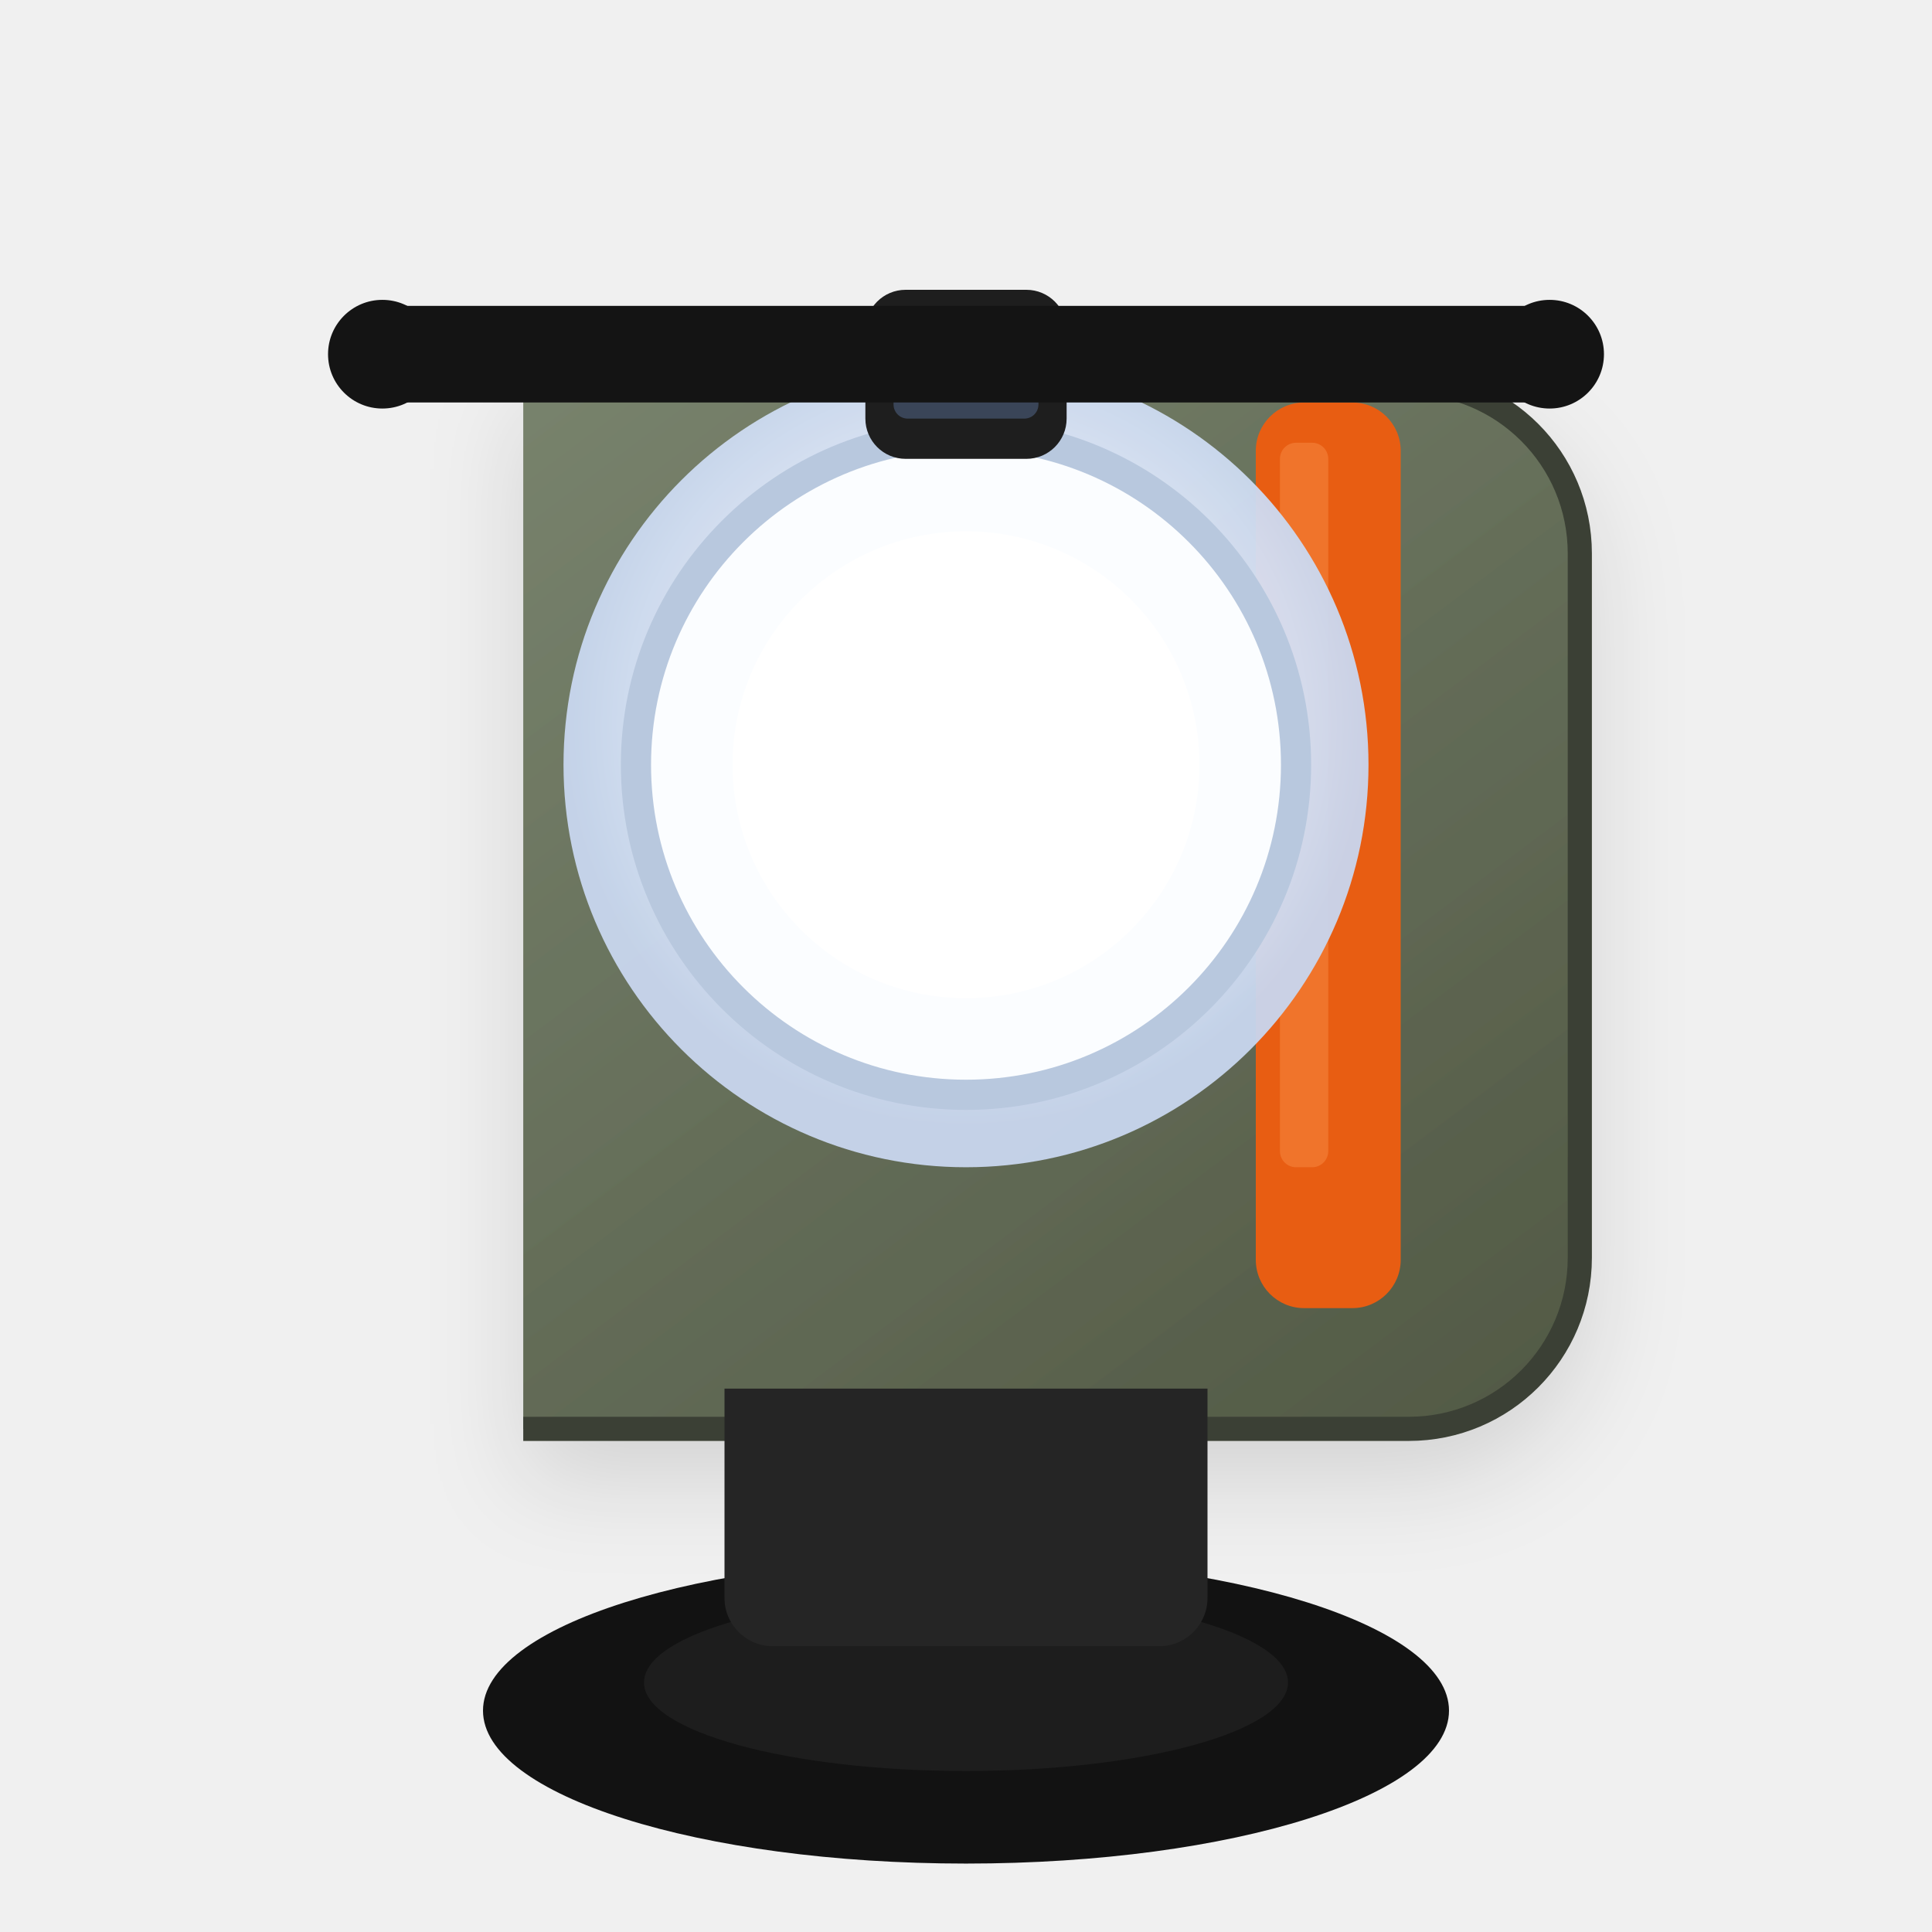
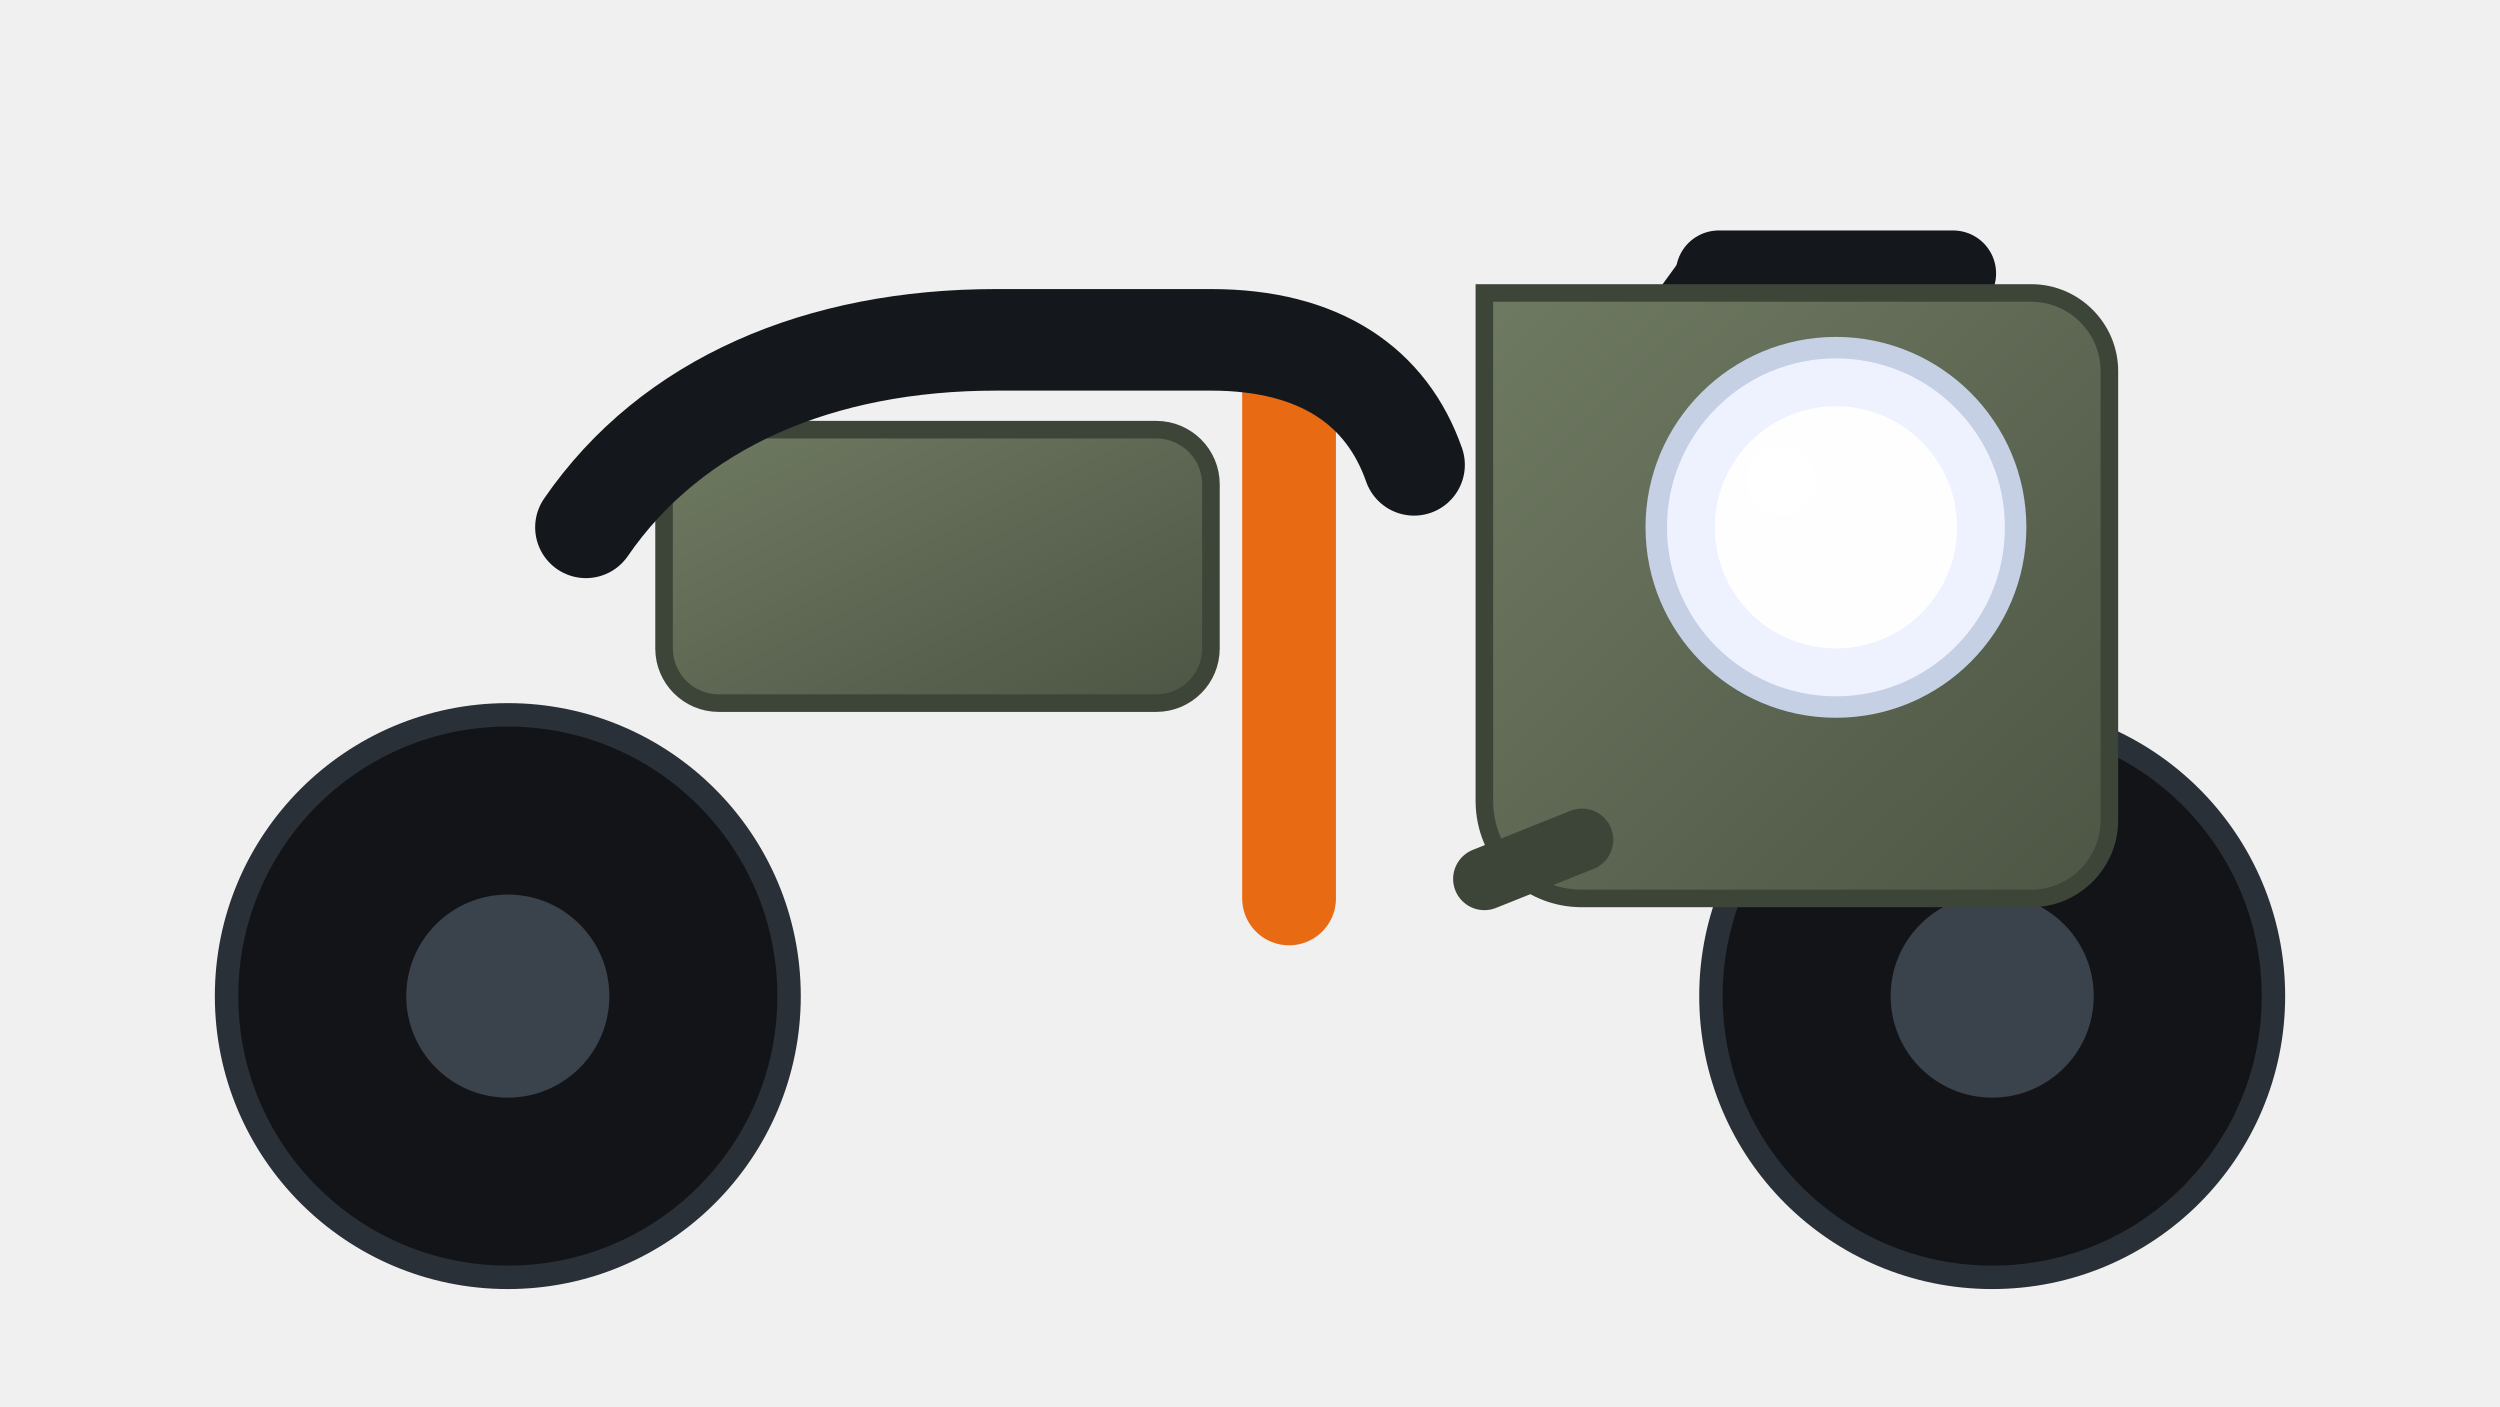
- <svg xmlns="http://www.w3.org/2000/svg" viewBox="0 0 48 48" fill="none">
+ <svg xmlns="http://www.w3.org/2000/svg" viewBox="0 0 64 36" fill="none">
  <defs>
-     <linearGradient id="wenbox-body" x1="12" y1="8" x2="36" y2="40" gradientUnits="userSpaceOnUse">
-       <stop stop-color="#7a856f" />
-       <stop offset="1" stop-color="#4f5642" />
+     <linearGradient id="u2-body" x1="0" y1="0" x2="1" y2="1">
+       <stop stop-color="#6f7a62" />
+       <stop offset="1" stop-color="#4d5544" />
    </linearGradient>
-     <radialGradient id="wenbox-halo" cx="0" cy="0" r="1" gradientUnits="userSpaceOnUse" gradientTransform="translate(24 18) rotate(90) scale(10)">
-       <stop stop-color="#ffffff" />
-       <stop offset="0.55" stop-color="#e8f0ff" />
-       <stop offset="1" stop-color="#c8d6ee" />
-     </radialGradient>
-     <filter id="wenbox-soft" x="-20%" y="-20%" width="140%" height="140%">
-       <feDropShadow dx="0" dy="1" stdDeviation="1.2" flood-opacity="0.12" />
-     </filter>
  </defs>
-   <ellipse cx="24" cy="42.5" rx="12" ry="3.8" fill="#121212" />
-   <ellipse cx="24" cy="41.8" rx="8" ry="2.2" fill="#2a2a2a" opacity="0.45" />
-   <path filter="url(#wenbox-soft)" d="M13 9.5h22c2.35 0 4.25 1.9 4.25 4.25v17.5c0 2.35-1.9 4.25-4.25 4.25H13c-2.35 0-4.25-1.9-4.25V13.75c0-2.35 1.9-4.25 4.25-4.25z" fill="url(#wenbox-body)" stroke="#3a4034" stroke-width="0.6" />
-   <rect x="31.2" y="10" width="3.6" height="22.5" rx="1.2" fill="#e85d12" />
-   <rect x="31.8" y="11" width="1.2" height="18" rx="0.4" fill="#ff9f5a" opacity="0.35" />
-   <path d="M18 34.5h12v5.2a1.2 1.2 0 0 1-1.2 1.2H19.2a1.2 1.2 0 0 1-1.2-1.2v-5.2z" fill="#252525" />
-   <circle cx="24" cy="19" r="10" fill="url(#wenbox-halo)" opacity="0.95" />
-   <circle cx="24" cy="19" r="8.2" stroke="#b8c8de" stroke-width="0.75" fill="#fbfdff" />
-   <circle cx="24" cy="19" r="5.8" fill="#ffffff" opacity="0.96" />
-   <ellipse cx="21.5" cy="17" rx="1.8" ry="1.2" fill="#ffffff" opacity="0.55" />
-   <rect x="21.5" y="7.2" width="5" height="4.2" rx="1" fill="#1e1e1e" />
-   <rect x="22.2" y="8" width="3.6" height="2.4" rx="0.35" fill="#3a4558" />
-   <path d="M9.5 8.8h29" stroke="#141414" stroke-width="2.4" stroke-linecap="round" />
-   <circle cx="9.5" cy="8.8" r="1.35" fill="#141414" />
-   <circle cx="38.5" cy="8.8" r="1.35" fill="#141414" />
+   <circle cx="13" cy="25.5" r="7.2" fill="#121418" />
+   <circle cx="13" cy="25.5" r="7.2" stroke="#2a3038" stroke-width="0.6" />
+   <circle cx="13" cy="25.5" r="2.6" fill="#3a424c" />
+   <circle cx="51" cy="25.5" r="7.2" fill="#121418" />
+   <circle cx="51" cy="25.5" r="7.2" stroke="#2a3038" stroke-width="0.6" />
+   <circle cx="51" cy="25.5" r="2.6" fill="#3a424c" />
+   <path d="M18 22.5h30" stroke="url(#u2-body)" stroke-width="3.2" stroke-linecap="round" />
+   <path d="M33 23V9" stroke="#e86a12" stroke-width="2.4" stroke-linecap="round" />
+   <path d="M33 9.5h1.8" stroke="#ff9a4a" stroke-width="1" stroke-linecap="round" opacity="0.45" />
+   <rect x="17" y="11" width="14" height="7" rx="1.4" fill="url(#u2-body)" stroke="#3d4538" stroke-width="0.45" />
+   <path d="M15 13.5c2.2-3.2 6-4.8 10.5-4.8h5.5c2.8 0 4.5 1.2 5.2 3.2" stroke="#14181c" stroke-width="2.6" stroke-linecap="round" stroke-linejoin="round" />
+   <path d="M40 12.5L44 7" stroke="#14181c" stroke-width="2" stroke-linecap="round" />
+   <path d="M44 7h6" stroke="#14181c" stroke-width="2.2" stroke-linecap="round" />
+   <path d="M38 7.5h14c1.1 0 2 0.9 2 2v11.5c0 1.1-0.9 2-2 2H40.5c-1.4 0-2.5-1.1-2.5-2.5V7.5z" fill="url(#u2-body)" stroke="#3d4538" stroke-width="0.45" />
+   <circle cx="47" cy="13.5" r="4.6" fill="#eef2ff" stroke="#c5d0e5" stroke-width="0.55" />
+   <circle cx="47" cy="13.5" r="3.1" fill="#ffffff" opacity="0.95" />
+   <circle cx="45.6" cy="12.3" r="0.9" fill="#ffffff" opacity="0.55" />
+   <path d="M40.5 21.5L38 22.5" stroke="#3d4538" stroke-width="1.6" stroke-linecap="round" />
</svg>
